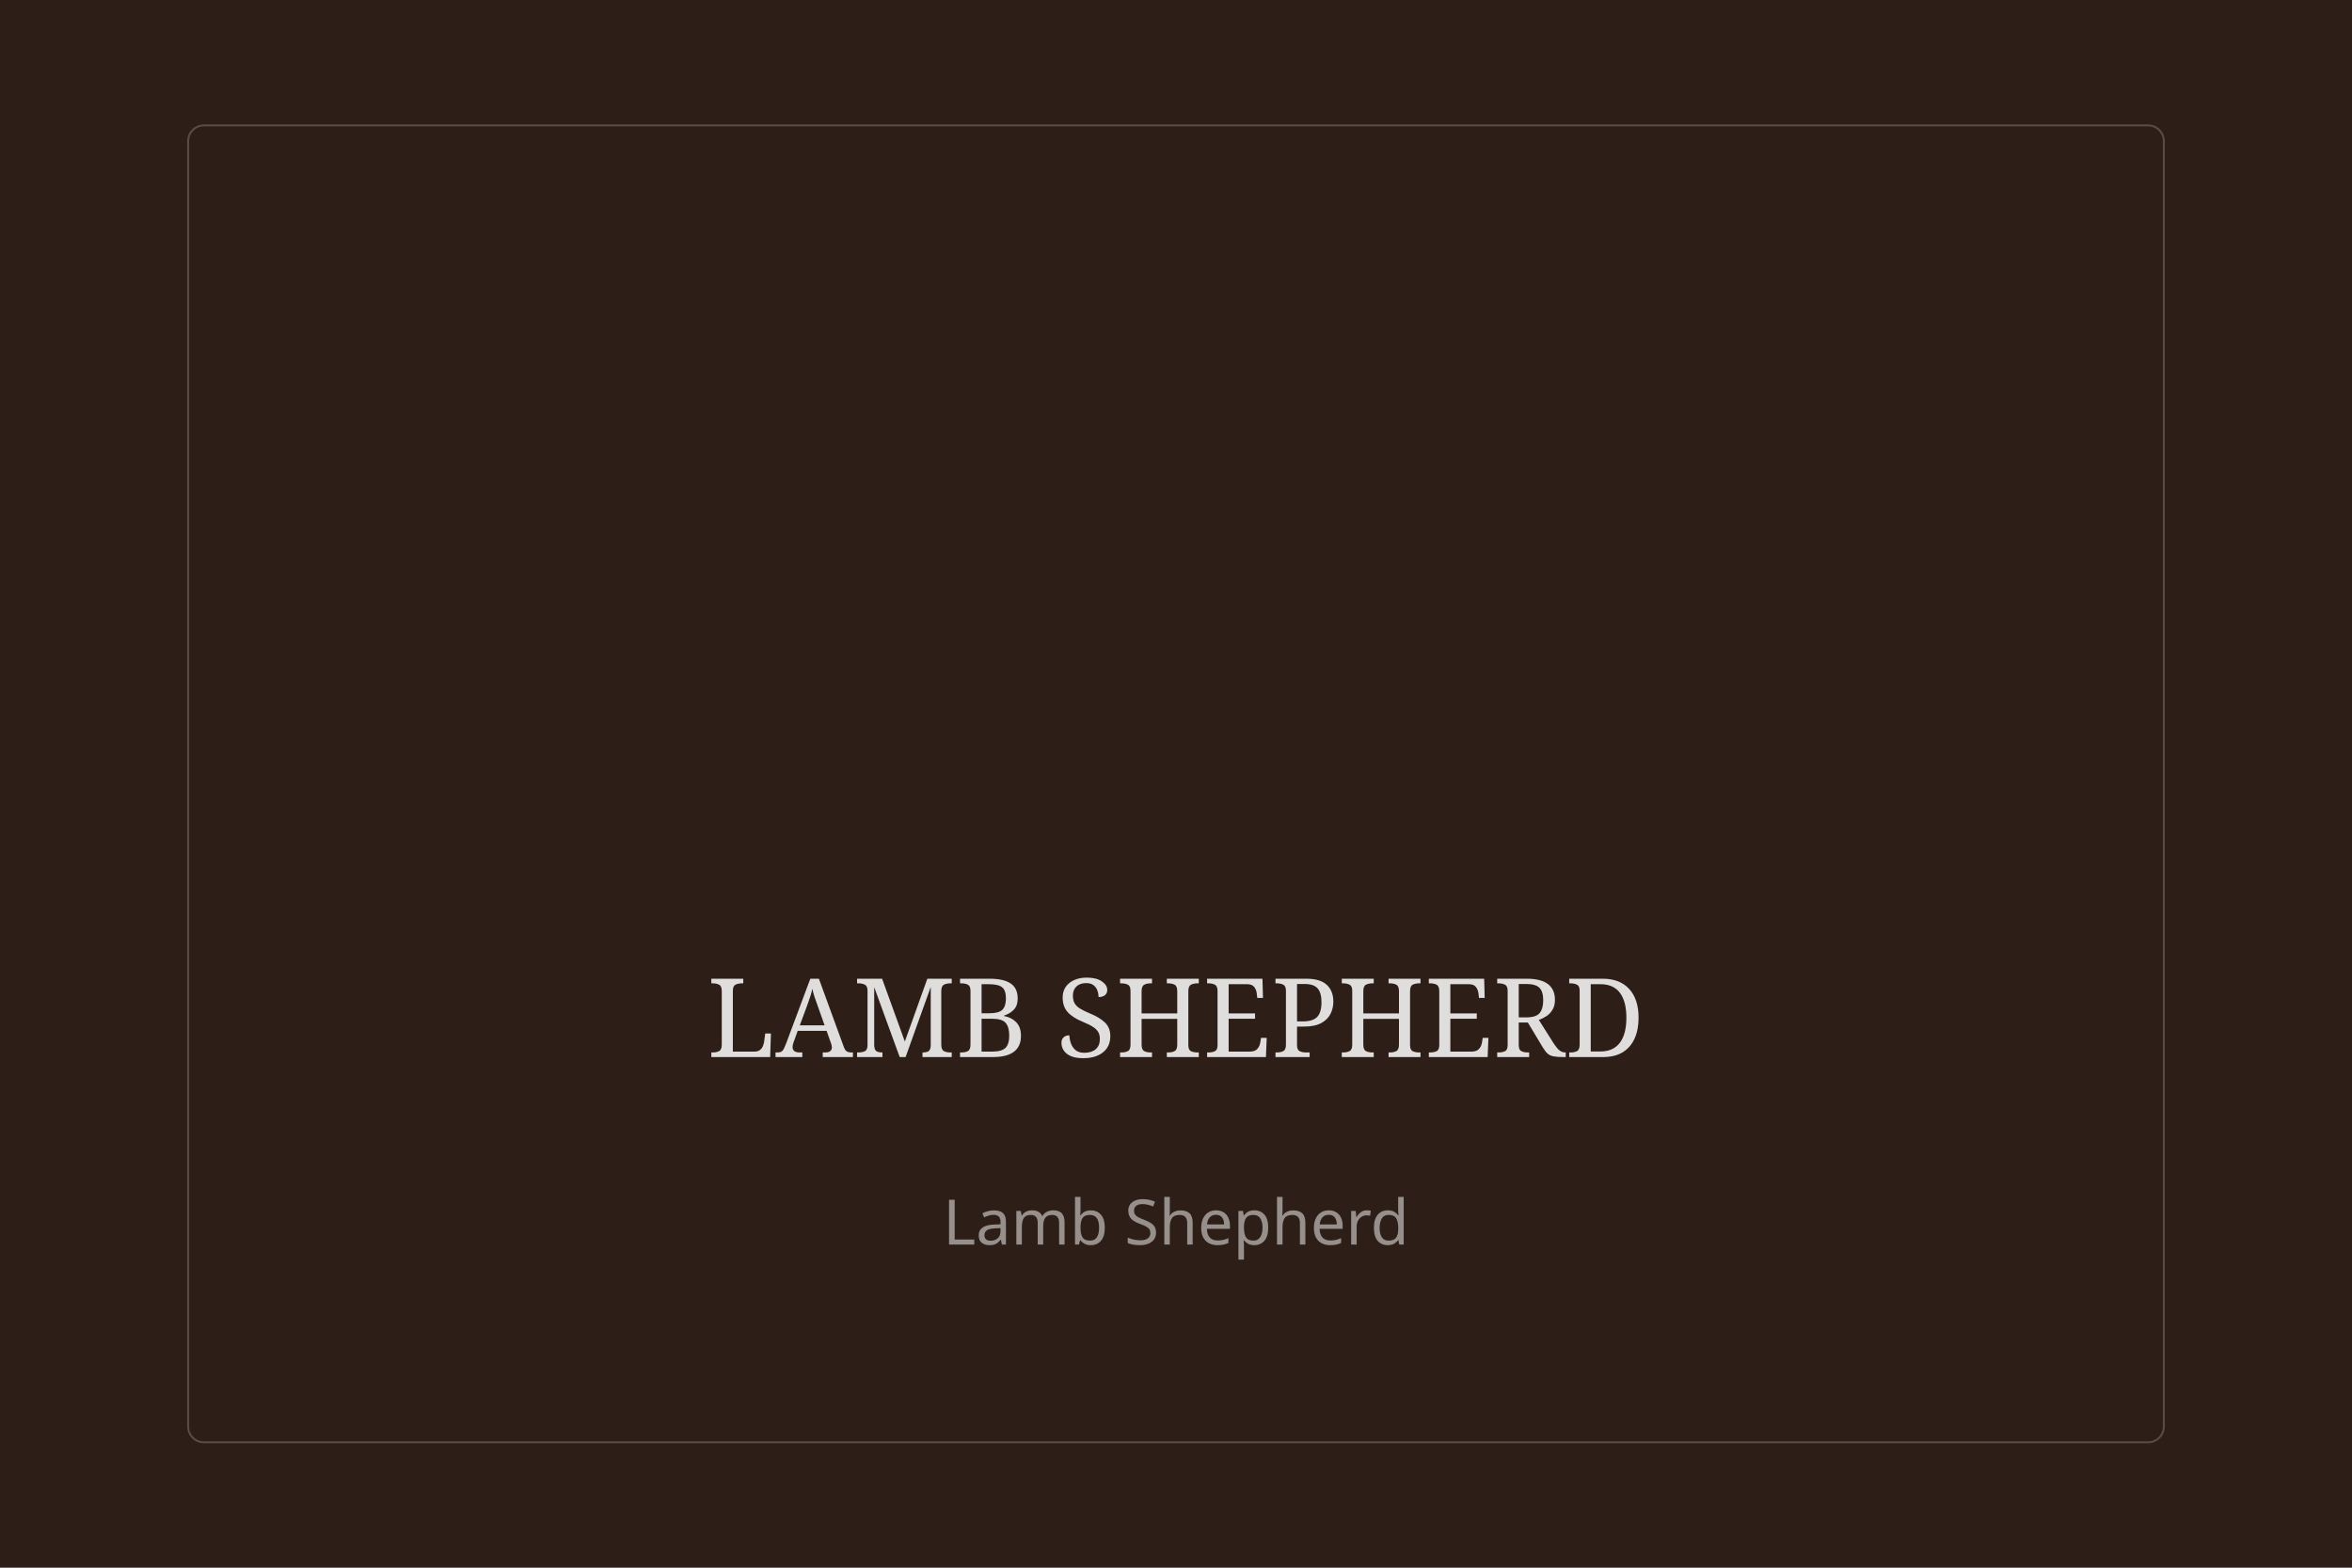
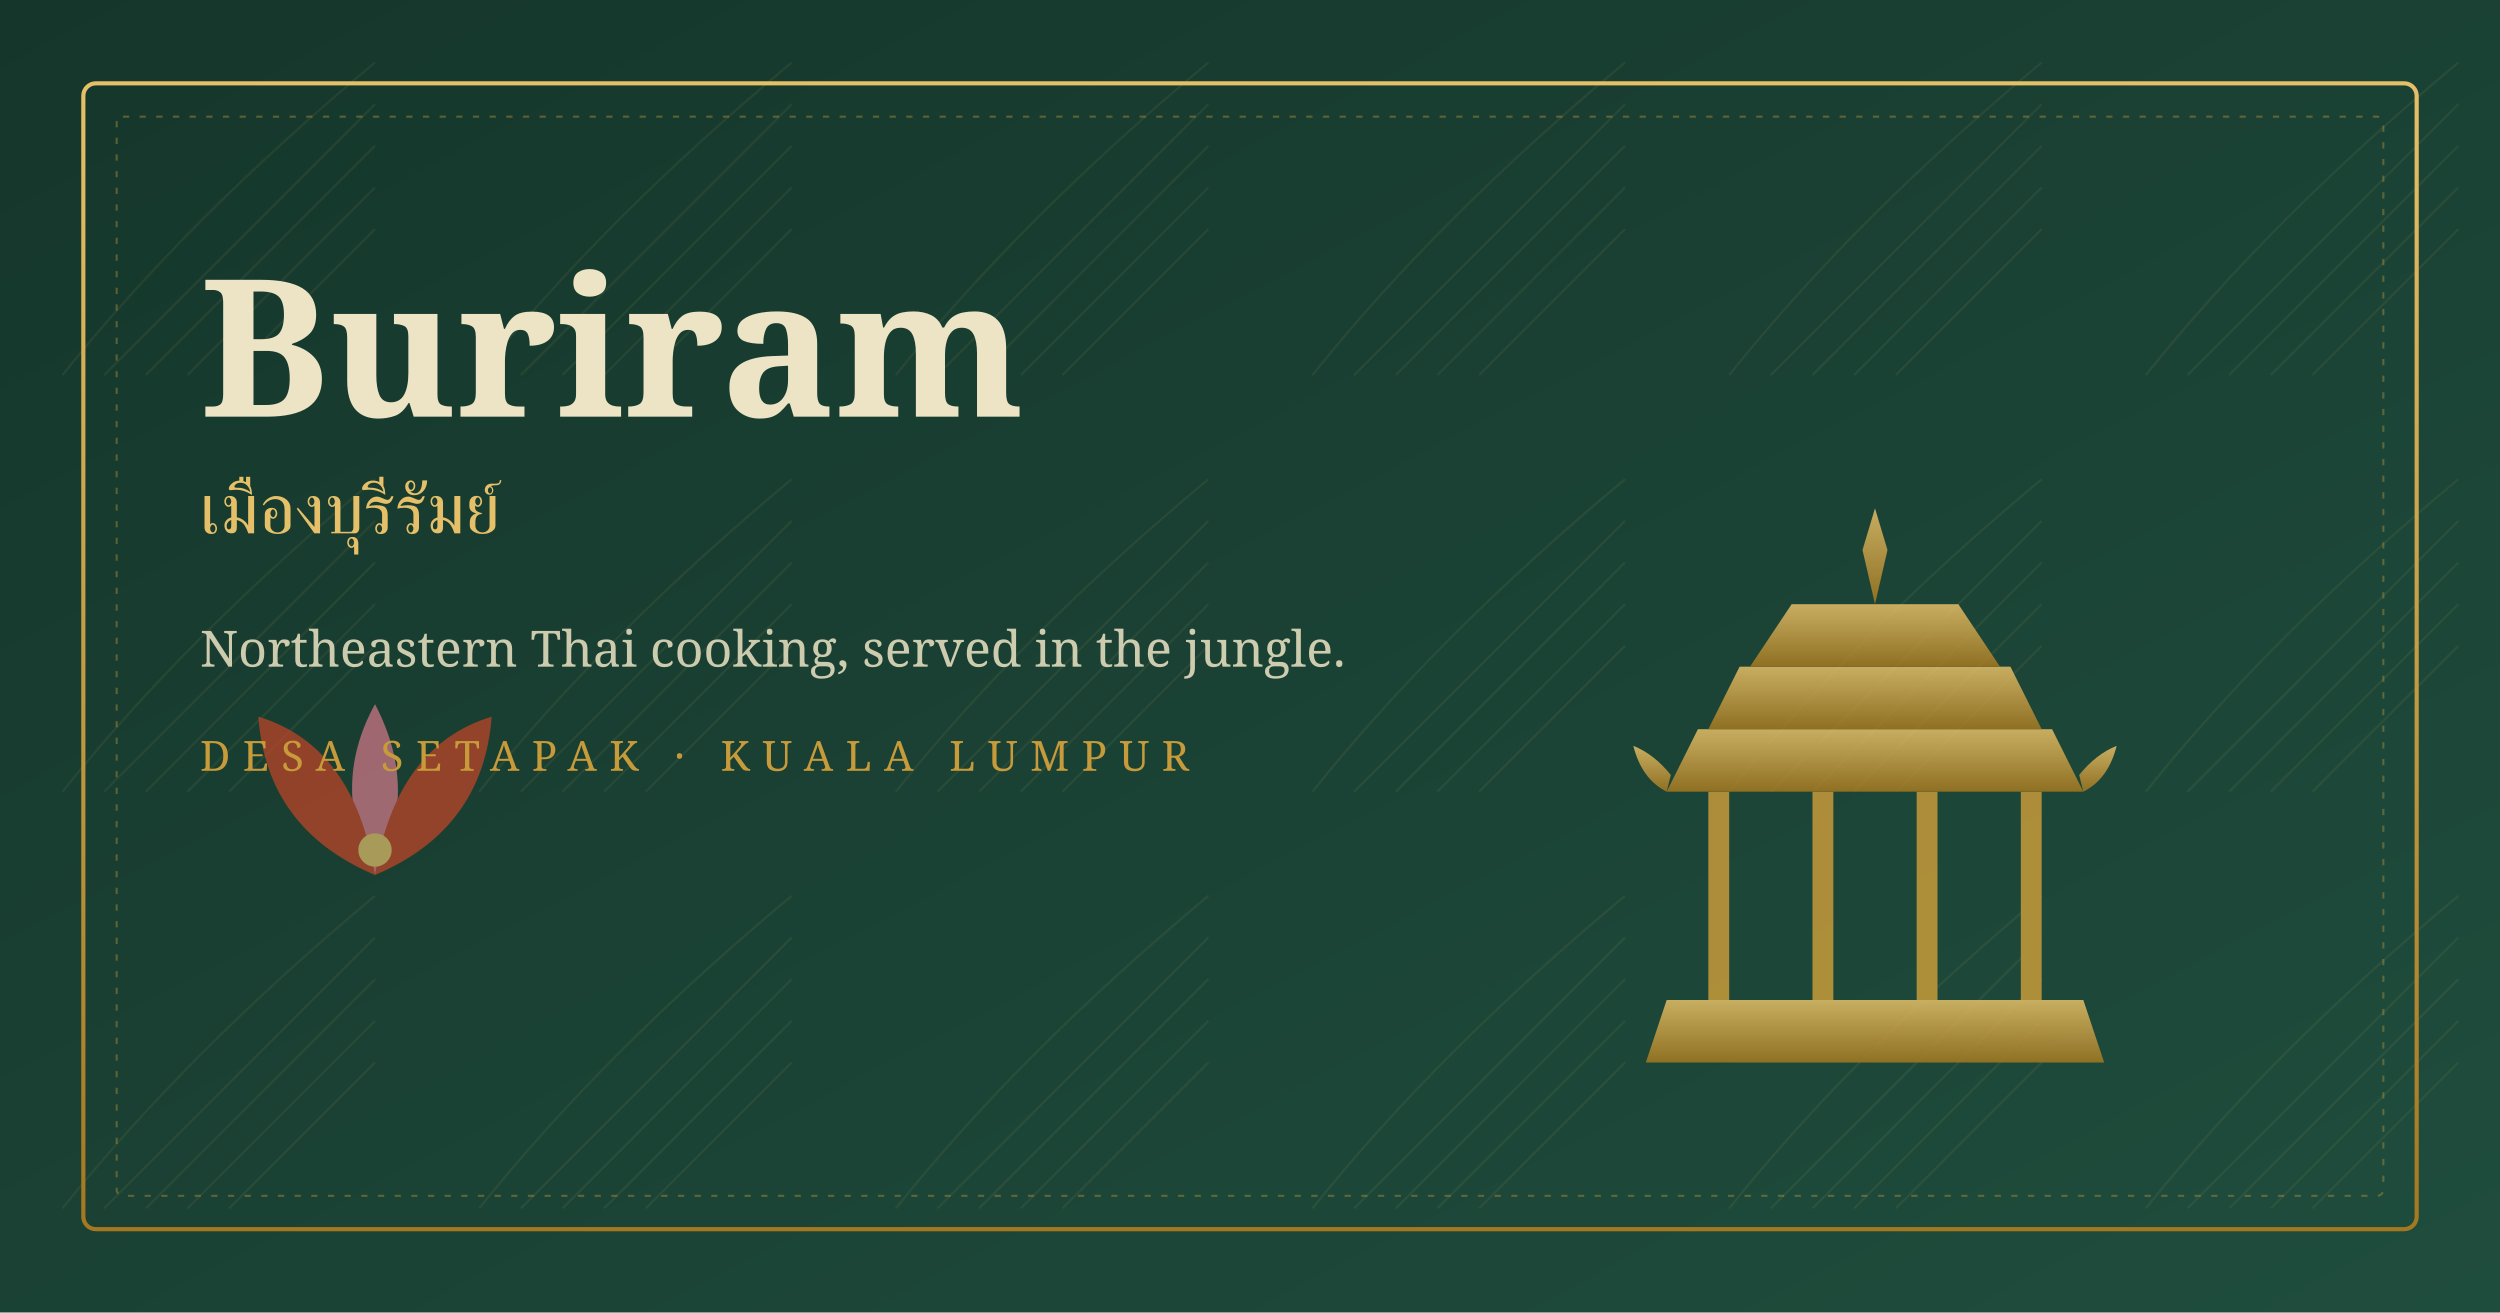
- <svg xmlns="http://www.w3.org/2000/svg" width="1200" height="800" viewBox="0 0 1200 800">
-   <rect width="1200" height="800" fill="#2D1F18" />
-   <rect x="96" y="64" width="1008" height="672" fill="none" stroke="rgba(255,255,255,0.2)" stroke-width="1" rx="8" />
-   <g transform="translate(588, 372)">
-     <text x="50%" y="50%" dominant-baseline="middle" text-anchor="middle" fill="#2D1F18" font-family="serif" font-size="16" font-weight="bold">LS</text>
+ <svg xmlns="http://www.w3.org/2000/svg" width="1200" height="630" viewBox="0 0 1200 630" role="img" aria-label="Buriram tropical Thai restaurant social card">
+   <defs>
+     <linearGradient id="ogBg" x1="0" x2="1" y1="0" y2="1">
+       <stop offset="0%" stop-color="#15362b" />
+       <stop offset="100%" stop-color="#1f4d3d" />
+     </linearGradient>
+     <linearGradient id="ogGold" x1="0" x2="0" y1="0" y2="1">
+       <stop offset="0%" stop-color="#e6c068" />
+       <stop offset="100%" stop-color="#a47820" />
+     </linearGradient>
+     <pattern id="ogLeaves" x="0" y="0" width="200" height="200" patternUnits="userSpaceOnUse">
+       <g fill="none" stroke="#e6c068" stroke-opacity="0.08" stroke-width="1">
+         <path d="M30 180 C 70 130, 120 80, 180 30" />
+         <path d="M50 180 L 180 50 M70 180 L 180 70 M90 180 L 180 90 M110 180 L 180 110" />
+       </g>
+     </pattern>
+   </defs>
+   <rect width="1200" height="630" fill="url(#ogBg)" />
+   <rect width="1200" height="630" fill="url(#ogLeaves)" />
+   <rect x="40" y="40" width="1120" height="550" fill="none" stroke="url(#ogGold)" stroke-width="2" rx="6" />
+   <rect x="56" y="56" width="1088" height="518" fill="none" stroke="#c79a3a" stroke-opacity="0.4" stroke-width="1" stroke-dasharray="3 5" rx="3" />
+   <g transform="translate(900, 280)" fill="url(#ogGold)" opacity="0.85">
+     <path d="M-100 200 L 100 200 L 110 230 L -110 230 Z" />
+     <rect x="-80" y="100" width="10" height="100" fill="#c79a3a" />
+     <rect x="70" y="100" width="10" height="100" fill="#c79a3a" />
+     <rect x="-30" y="100" width="10" height="100" fill="#c79a3a" />
+     <rect x="20" y="100" width="10" height="100" fill="#c79a3a" />
+     <path d="M-100 100 L -85 70 L 85 70 L 100 100 Z" />
+     <path d="M-100 100 q -12 -6 -16 -22 q 10 4 18 14 Z" />
+     <path d="M100 100 q 12 -6 16 -22 q -10 4 -18 14 Z" />
+     <path d="M-80 70 L -65 40 L 65 40 L 80 70 Z" />
+     <path d="M-60 40 L -40 10 L 40 10 L 60 40 Z" />
+     <path d="M0 10 L -6 -16 L 0 -36 L 6 -16 Z" />
  </g>
-   <text x="50%" y="520" dominant-baseline="middle" text-anchor="middle" fill="rgba(255,255,255,0.85)" font-family="'Noto Serif SC', serif" font-size="56" font-weight="500">LAMB SHEPHERD</text>
-   <text x="50%" y="624" dominant-baseline="middle" text-anchor="middle" fill="rgba(255,255,255,0.5)" font-family="system-ui, sans-serif" font-size="32">Lamb Shepherd</text>
+   <g transform="translate(180, 420)" opacity="0.7">
+     <path d="M0 0 q -22 -42 0 -82 q 22 42 0 82z" fill="#d97a8c" />
+     <path d="M0 0 q -52 -22 -56 -76 q 46 14 56 76z" fill="#c64525" />
+     <path d="M0 0 q 52 -22 56 -76 q -46 14 -56 76z" fill="#c64525" />
+     <circle cx="0" cy="-12" r="8" fill="#e6c068" />
+   </g>
+   <g transform="translate(96, 200)" fill="#ece4c4">
+     <text font-family="'Playfair Display', Georgia, serif" font-size="92" font-weight="700">Buriram</text>
+     <text y="56" font-family="'Charm', serif" font-size="34" fill="#e6c068">เมืองบุรีรัมย์</text>
+     <text y="120" font-family="'Lora', Georgia, serif" font-size="24" fill="#ece4c4" opacity="0.85">Northeastern Thai cooking, served in the jungle.</text>
+     <text y="170" font-family="'Lora', Georgia, serif" font-size="20" fill="#c79a3a" letter-spacing="6">DESA SETAPAK · KUALA LUMPUR</text>
+   </g>
</svg>
